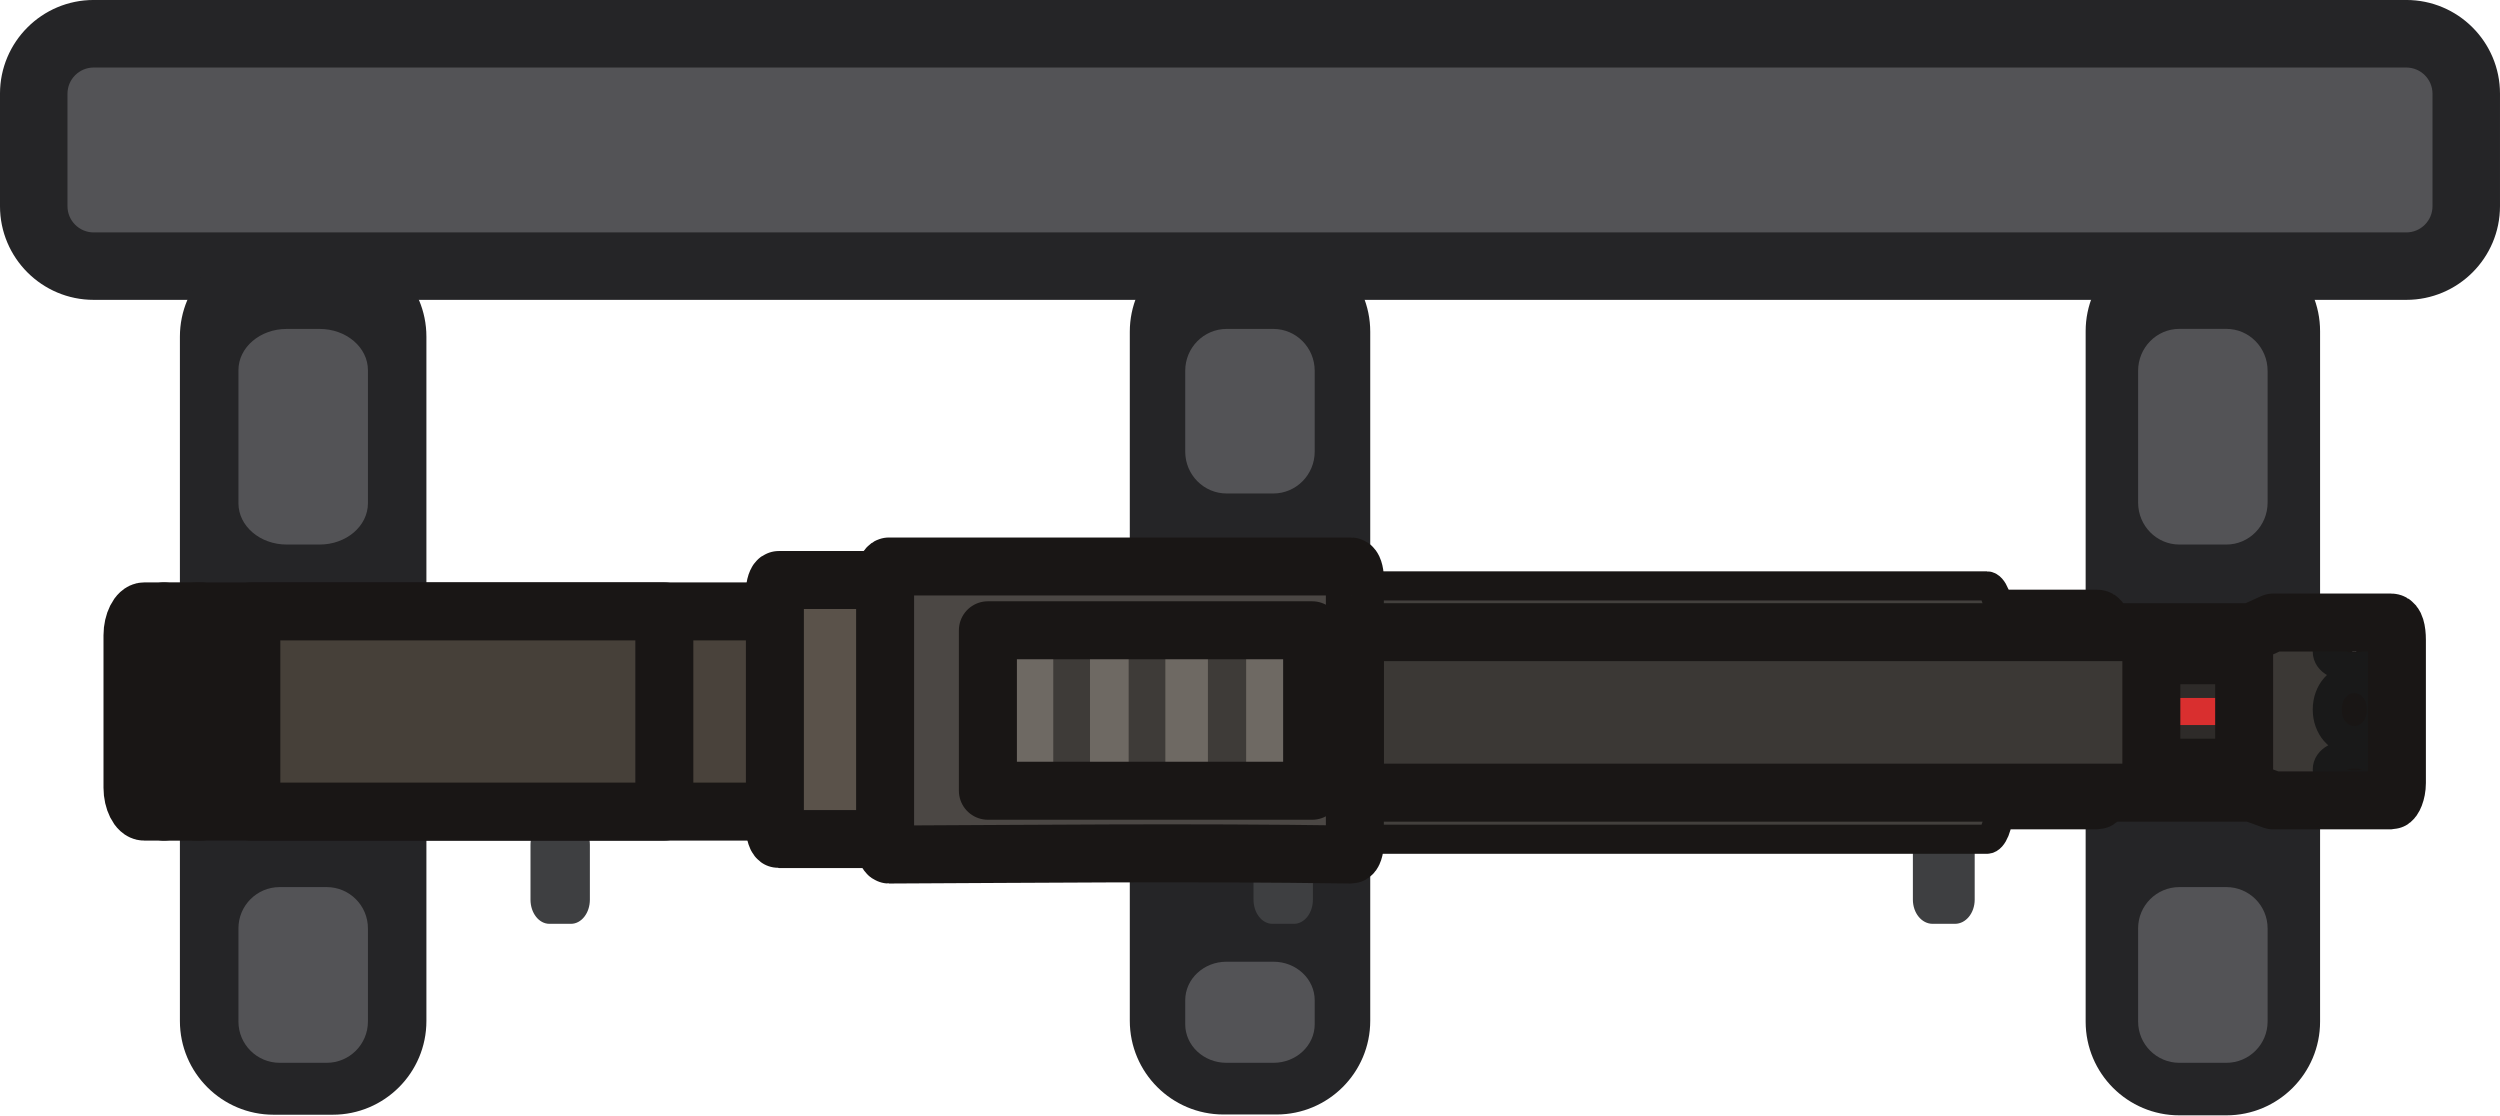
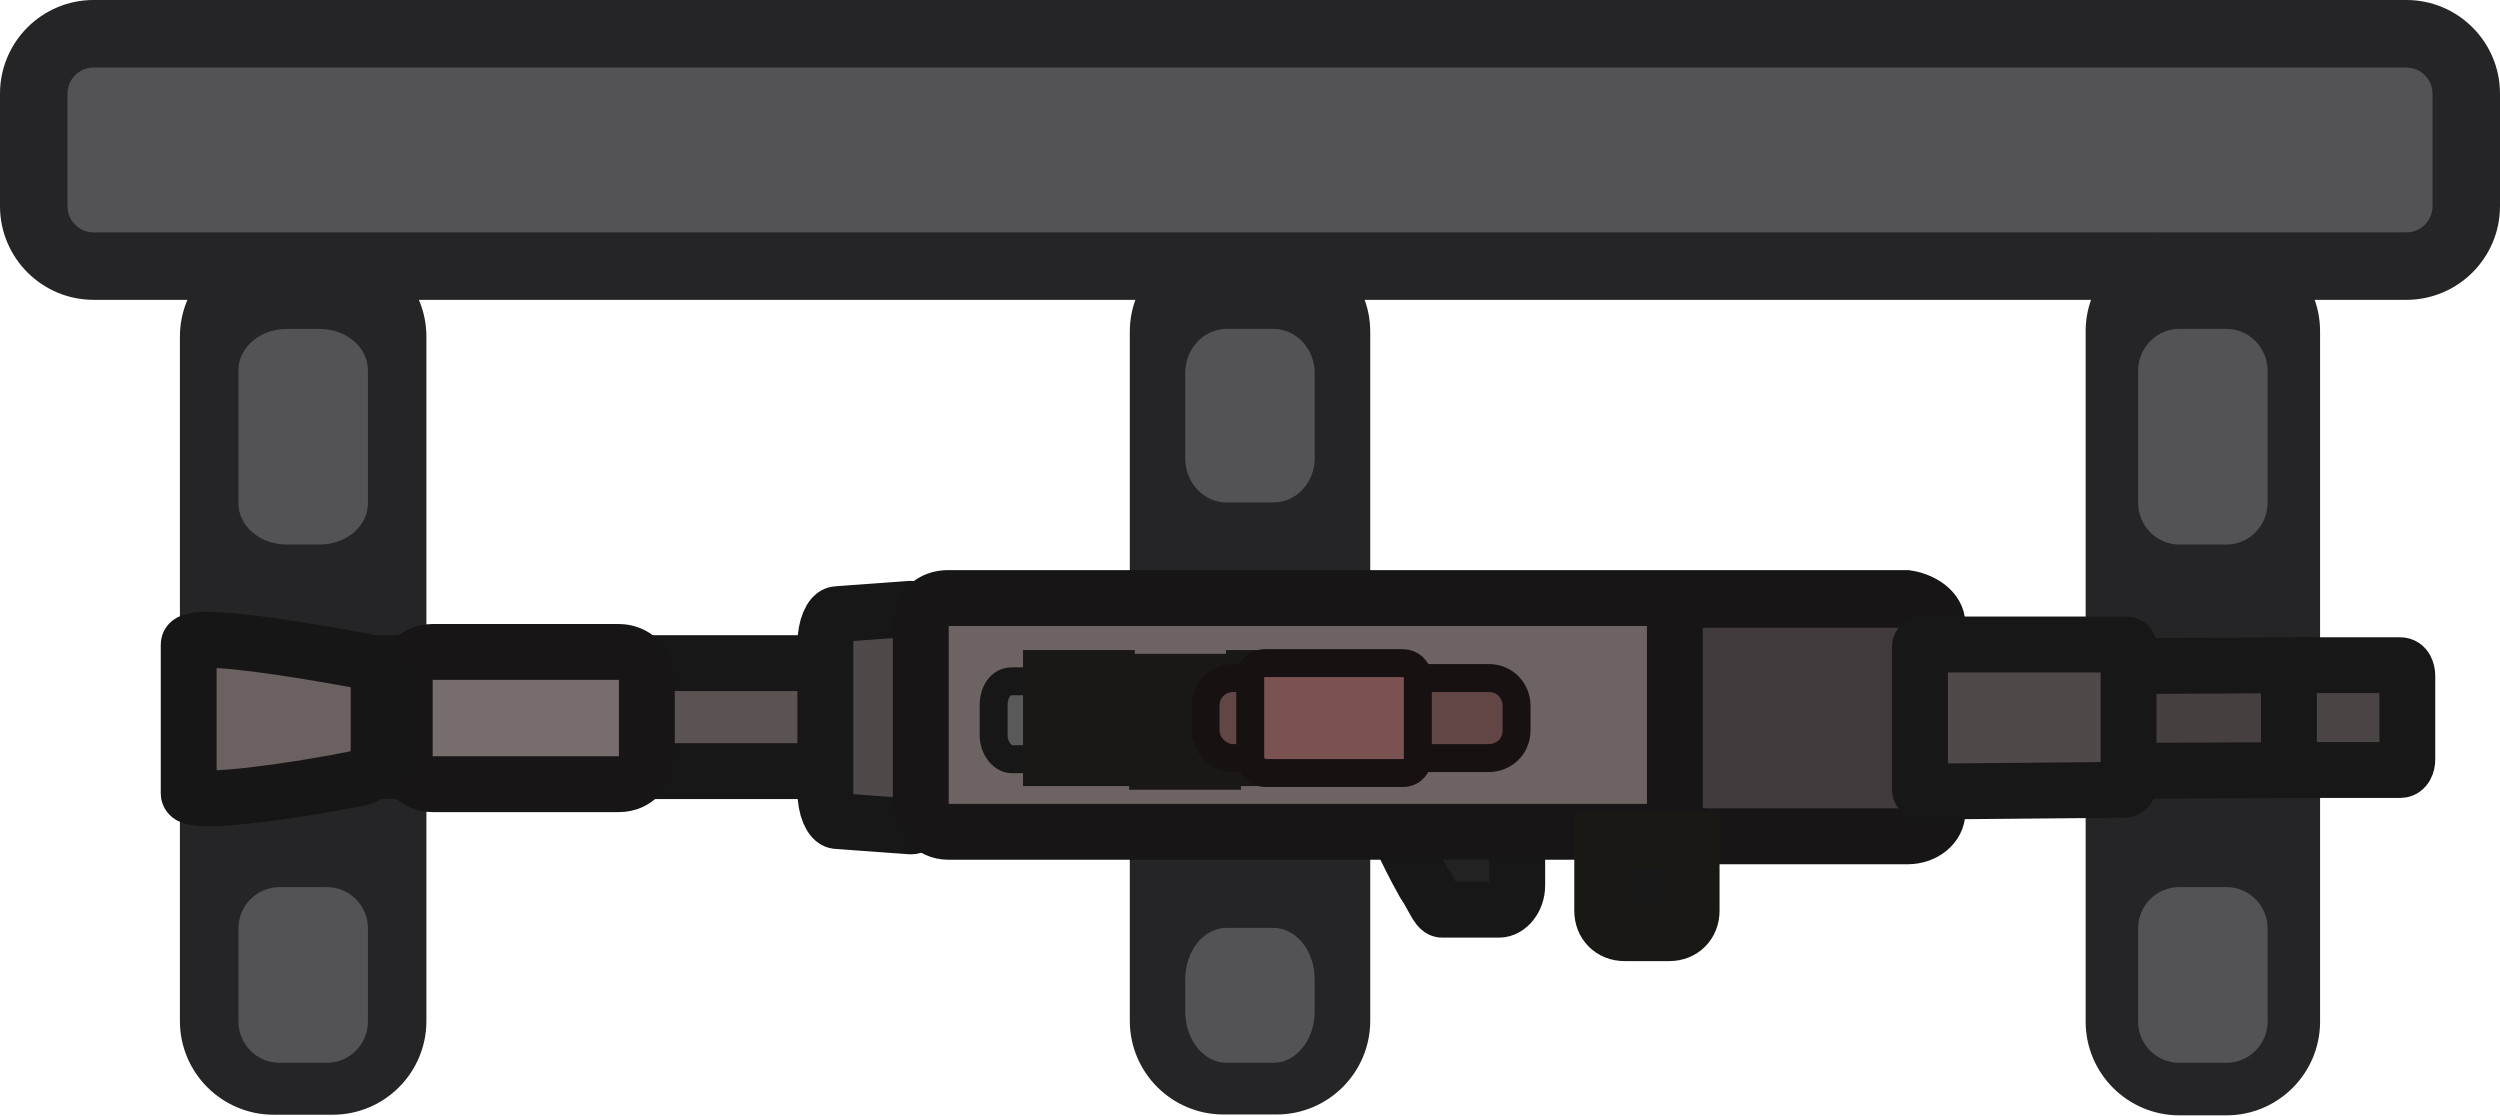
<svg xmlns="http://www.w3.org/2000/svg" width="166.744" height="74.389" viewBox="0 0 44.118 19.682" version="1.1" id="svg29172">
  <defs id="defs29169">
    <style id="style955">
      .cls-1 {
        fill: #917852;
      }

      .cls-2, .cls-3 {
        fill: #c8a572;
      }

      .cls-4 {
        fill: #121212;
      }

      .cls-5 {
        fill: #181209;
      }

      .cls-6 {
        fill: #19130b;
      }

      .cls-7 {
        fill: #9a825e;
      }

      .cls-3, .cls-8, .cls-9, .cls-10 {
        stroke-width: 3px;
      }

      .cls-3, .cls-10 {
        stroke: #1a1814;
      }

      .cls-8 {
        stroke: #121212;
      }

      .cls-8, .cls-9 {
        fill: #5e5c64;
      }

      .cls-9 {
        stroke: #171717;
      }

      .cls-10 {
        fill: #77767b;
      }
    </style>
  </defs>
  <g id="layer1" transform="translate(-7.264152,-0.288466)">
    <rect style="display:inline;fill:#252527;fill-opacity:1;stroke-width:0.057" id="rect557-2-9-3" width="44.118" height="5.292" x="-51.382" y="-5.58" rx="1.654" ry="1.654" transform="scale(-1)" />
    <rect style="display:inline;fill:#252527;fill-opacity:1;stroke-width:0.158" id="rect1020-2-7-3-2-1" width="4.137" height="15.491" x="-48.207" y="-19.971" rx="1.654" ry="1.654" transform="scale(-1)" />
    <rect style="display:inline;fill:#535356;fill-opacity:1;stroke-width:0.053" id="rect1020-2-7-3-8" width="2.285" height="3.101" x="-47.281" y="-19.044" rx="0.728" ry="0.728" transform="scale(-1)" />
    <rect style="display:inline;fill:#535356;fill-opacity:1;stroke-width:0.058" id="rect1020-2-7-3-8-5" width="2.285" height="3.806" x="-47.281" y="-9.898" rx="0.728" ry="0.74" transform="scale(-1)" />
    <rect style="display:inline;fill:#252527;fill-opacity:1;stroke-width:0.16" id="rect1020-2-7-3-2-1-1" width="4.243" height="15.467" x="-31.445" y="-19.956" rx="1.654" ry="1.654" transform="scale(-1)" />
-     <rect style="display:inline;fill:#535356;fill-opacity:1;stroke-width:0.04" id="rect1020-2-7-3-8-2-0" width="2.285" height="1.784" x="-30.465" y="-19.044" rx="0.728" ry="0.681" transform="scale(-1)" />
-     <rect style="display:inline;fill:#535356;fill-opacity:1;stroke-width:0.051" id="rect1020-2-7-3-8-5-4-0" width="2.285" height="2.904" x="-30.465" y="-8.997" rx="0.731" ry="0.739" transform="scale(-1)" />
+     <rect style="display:inline;fill:#535356;fill-opacity:1;stroke-width:0.046" id="rect1020-2-7-3-8-2-0" width="2.285" height="2.381" x="-30.465" y="-19.044" rx="0.728" ry="0.909" transform="scale(-1)" />
+     <rect style="display:inline;fill:#535356;fill-opacity:1;stroke-width:0.052" id="rect1020-2-7-3-8-5-4-0" width="2.285" height="3.064" x="-30.465" y="-9.156" rx="0.731" ry="0.78" transform="scale(-1)" />
    <rect style="display:inline;fill:#535356;fill-opacity:1;stroke-width:0.059" id="rect1018-7-2-6" width="41.736" height="2.91" x="-50.191" y="-4.39" rx="0.463" ry="0.463" transform="scale(-1)" />
    <rect style="display:inline;fill:#252527;fill-opacity:1;stroke-width:0.162" id="rect1020-2-7-3-2" width="4.35" height="15.384" x="-14.789" y="-19.96" rx="1.654" ry="1.654" transform="scale(-1)" />
    <rect style="display:inline;fill:#535356;fill-opacity:1;stroke-width:0.058" id="rect1020-2-7-3-8-5-4" width="2.285" height="3.805" x="-13.757" y="-9.898" rx="0.852" ry="0.728" transform="scale(-1)" />
    <rect style="display:inline;fill:#535356;fill-opacity:1;stroke-width:0.053" id="rect1020-2-7-3-8-2-0-3" width="2.285" height="3.101" x="-13.757" y="-19.044" rx="0.728" ry="0.728" transform="scale(-1)" />
-     <g id="g1" transform="matrix(0.7252093,0,0,0.7252093,20.87849,38.6535)">
-       <rect style="display:inline;fill:#3e3f41;fill-opacity:1;stroke-width:0.038" id="rect120" width="1.504" height="2.508" x="-29.279" y="30.422" rx="0.479" ry="0.588" transform="scale(-1)" />
-       <rect style="display:inline;fill:#3e3f41;fill-opacity:1;stroke-width:0.038" id="rect125" width="1.445" height="2.508" x="4.419" y="30.422" transform="scale(-1)" ry="0.588" rx="0.46" />
-       <rect style="display:inline;fill:#3e3f41;fill-opacity:1;stroke-width:0.038" id="rect128" width="1.445" height="2.508" x="-13.175" y="30.422" rx="0.46" ry="0.588" transform="scale(-1)" />
-       <path class="st0" d="m 29.861,-37.847 h 2.399 c 0.094,0 0.141,0.188 0.141,0.423 v 3.575 c 0,0.235 -0.094,0.423 -0.141,0.423 h -2.399 z" id="path195" style="clip-rule:evenodd;fill:#3d3b38;fill-rule:evenodd;stroke:#191615;stroke-width:1.411;stroke-linecap:round;stroke-linejoin:round;stroke-miterlimit:3.873" />
-       <path class="st1" d="m 29.86,-37.934 c 0,-0.379 -0.141,-0.711 -0.282,-0.711 H 14.197 v 6.165 h 15.381 c 0.141,0 0.282,-0.332 0.282,-0.711 z" id="path196" style="clip-rule:evenodd;fill:#43403d;fill-rule:evenodd;stroke:#191615;stroke-width:0.708;stroke-linecap:square;stroke-linejoin:round;stroke-miterlimit:3.873;stroke-dasharray:none" />
-       <path class="st2" d="m 39.176,-37.047 c 0,0.188 -0.282,0.376 -0.659,0.376 -0.376,0 -0.659,-0.141 -0.659,-0.376 0,-0.188 0.282,-0.376 0.659,-0.376 0.376,0 0.659,0.141 0.659,0.376 z" id="path197" style="clip-rule:evenodd;fill:none;fill-rule:evenodd;stroke:#191615;stroke-width:1.411;stroke-linecap:round;stroke-linejoin:round;stroke-miterlimit:3.873" />
-       <path class="st2" d="m 38.517,-34.789 c 0.39,0 0.683,-0.342 0.683,-0.781 0,-0.439 -0.293,-0.781 -0.683,-0.781 -0.39,0 -0.683,0.342 -0.683,0.781 0,0.439 0.293,0.781 0.683,0.781 z" id="path198" style="clip-rule:evenodd;fill:none;fill-rule:evenodd;stroke:#191615;stroke-width:1.411;stroke-linecap:round;stroke-linejoin:round;stroke-miterlimit:3.873" />
-       <path class="st2" d="m 39.176,-34.177 c 0,0.188 -0.282,0.376 -0.659,0.376 -0.376,0 -0.659,-0.141 -0.659,-0.376 0,-0.188 0.282,-0.376 0.659,-0.376 0.376,0 0.659,0.188 0.659,0.376 z" id="path199" style="clip-rule:evenodd;fill:none;fill-rule:evenodd;stroke:#191615;stroke-width:1.411;stroke-linecap:round;stroke-linejoin:round;stroke-miterlimit:3.873" />
-       <path class="st3" d="M 39.411,-37.753 H 36.542 l -0.517,0.188 H 14.196 v 3.905 h 21.828 l 0.517,0.188 h 2.87 c 0.094,0 0.141,-0.188 0.141,-0.423 v -3.481 c 0,-0.188 -0.047,-0.376 -0.141,-0.376 z m -0.235,0.706 c 0,0.188 -0.282,0.376 -0.659,0.376 -0.376,0 -0.659,-0.141 -0.659,-0.376 0,-0.188 0.282,-0.376 0.659,-0.376 0.376,0 0.659,0.141 0.659,0.376 z m -0.659,2.164 c 0.376,0 0.659,-0.329 0.659,-0.753 0,-0.423 -0.282,-0.753 -0.659,-0.753 -0.376,0 -0.659,0.329 -0.659,0.753 0,0.423 0.282,0.753 0.659,0.753 z m 0,1.082 c 0.376,0 0.659,-0.141 0.659,-0.376 0,-0.188 -0.282,-0.376 -0.659,-0.376 -0.376,0 -0.659,0.141 -0.659,0.376 0,0.188 0.282,0.376 0.659,0.376 z" id="path200" style="clip-rule:evenodd;fill:#3b3835;fill-rule:evenodd;stroke:#191919;stroke-width:0.706;stroke-linecap:round;stroke-linejoin:round;stroke-miterlimit:3.873" />
-       <path class="st4" d="m -15.549,-37.444 c 0,-0.309 0.142,-0.58 0.284,-0.58 h 0.474 v 4.871 h -0.474 c -0.142,0 -0.284,-0.271 -0.284,-0.58 z" id="path201" style="clip-rule:evenodd;fill:#413b35;fill-rule:evenodd;stroke:#191615;stroke-width:1.411;stroke-linecap:round;stroke-linejoin:round;stroke-miterlimit:3.873" />
-       <rect x="-14.771" y="-38.026" class="st5" width="0.87" height="4.875" id="rect201" style="clip-rule:evenodd;fill:#433d37;fill-rule:evenodd;stroke:#191615;stroke-width:1.411;stroke-linecap:square;stroke-linejoin:round;stroke-miterlimit:7.47" />
-       <rect x="-13.984" y="-38.024" class="st6" width="14.127" height="4.871" id="rect202" style="clip-rule:evenodd;fill:#49423b;fill-rule:evenodd;stroke:#191615;stroke-width:1.411;stroke-linecap:square;stroke-linejoin:round;stroke-miterlimit:7.47" />
-       <rect x="-12.657" y="-38.024" class="st7" width="10.05" height="4.871" id="rect203" style="clip-rule:evenodd;fill:#464039;fill-rule:evenodd;stroke:#191615;stroke-width:1.411;stroke-linecap:square;stroke-linejoin:round;stroke-miterlimit:7.47" />
-       <path class="st8" d="M 2.905,-38.788 H 0.177 c -0.047,0 -0.094,0.141 -0.094,0.282 v 5.739 c 0,0.141 0.047,0.282 0.094,0.282 H 2.905 c 0.047,0 0.094,-0.141 0.094,-0.282 v -5.739 c 0,-0.141 -0.047,-0.282 -0.094,-0.282 z" id="path203" style="clip-rule:evenodd;fill:#5a524a;fill-rule:evenodd;stroke:#191615;stroke-width:1.411;stroke-linecap:round;stroke-linejoin:round;stroke-miterlimit:7.47" />
-       <path class="st9" d="M 2.858,-39.117 H 14.102 c 0.047,0 0.094,0.141 0.094,0.282 v 6.445 c 0,0.141 -0.047,0.283 -0.094,0.282 -4.096,-0.058 -7.584,-0.015 -11.243,0 -0.047,1.88e-4 -0.094,-0.141 -0.094,-0.282 v -6.445 c 0,-0.141 0.047,-0.282 0.094,-0.282 z" id="path204" style="clip-rule:evenodd;fill:#4b4744;fill-rule:evenodd;stroke:#191615;stroke-width:1.411;stroke-linecap:round;stroke-linejoin:round;stroke-miterlimit:7.47" />
-       <rect x="4.928" y="-37.565" class="st10" width="8.656" height="3.905" id="rect204" style="clip-rule:evenodd;fill:#3e3b38;fill-rule:evenodd;stroke-width:0.47" />
-       <rect x="4.928" y="-37.565" class="st11" width="0.376" height="3.905" id="rect205" style="fill:#484541;stroke-width:0.47" />
-       <rect x="5.963" y="-37.565" class="st12" width="0.894" height="3.905" id="rect206" style="fill:#6e6963;stroke-width:0.47" />
-       <rect x="7.751" y="-37.565" class="st12" width="0.941" height="3.905" id="rect207" style="fill:#6e6963;stroke-width:0.47" />
-       <rect x="9.585" y="-37.565" class="st12" width="1.035" height="3.905" id="rect208" style="fill:#6e6963;stroke-width:0.47" />
-       <rect x="11.551" y="-37.565" class="st12" width="0.905" height="3.905" id="rect209" style="fill:#6e6963;stroke-width:0.43" />
-       <rect x="13.208" y="-37.565" class="st11" width="0.376" height="3.905" id="rect210" style="fill:#484541;stroke-width:0.47" />
-       <rect x="33.578" y="-36.247" class="st13" width="2.258" height="1.322" id="rect211" style="fill:#2e2b29;stroke-width:0.47" />
-       <rect x="34.2" y="-35.918" class="st14" width="0.997" height="0.659" id="rect212" style="fill:#d92f2f;stroke-width:0.47" />
-       <rect x="33.578" y="-36.953" class="st2" width="2.258" height="2.729" id="rect213" style="clip-rule:evenodd;fill:none;fill-rule:evenodd;stroke:#191615;stroke-width:1.411;stroke-linecap:round;stroke-linejoin:round;stroke-miterlimit:3.873" />
-       <path class="st2" d="m 36.542,-37.753 h 2.87 c 0.094,0 0.141,0.188 0.141,0.423 v 3.481 c 0,0.235 -0.094,0.423 -0.141,0.423 H 36.542 l -0.517,-0.188 H 14.196 v -3.905 h 21.828 z" id="path213" style="clip-rule:evenodd;fill:none;fill-rule:evenodd;stroke:#191615;stroke-width:1.411;stroke-linecap:round;stroke-linejoin:round;stroke-miterlimit:3.873" />
-       <rect x="5.266" y="-37.565" class="st2" width="7.892" height="3.905" id="rect214" style="clip-rule:evenodd;fill:none;fill-rule:evenodd;stroke:#191615;stroke-width:1.411;stroke-linecap:round;stroke-linejoin:round;stroke-miterlimit:3.873" />
+     <g id="Layer_1-2" data-name="Layer 1" transform="matrix(0,0.3286549,-0.3286549,0,50.23969,10.349)">
+       <rect id="rect1" class="cls-6" x="4.995" y="85.23" width="5.8" height="30.5" style="fill:#5b5252;stroke:#171717;stroke-width:3px" />
+       <g id="svg623">
+         <g id="g84">
+           <g id="g37">
+             <path id="path1" class="cls-8" d="m 3.664,81.198 h 8.512 c 0.866,0 1.587,0.318 1.587,0.636 l -0.289,3.975 c 0,0.318 -0.721,0.636 -1.587,0.636 H 3.953 c -0.866,0 -1.587,-0.318 -1.587,-0.636 L 2.077,81.835 c 0,-0.238 0.721,-0.636 1.587,-0.636 z" style="fill:#504949;stroke:#171717;stroke-width:3px" />
+             <path id="rect3" class="cls-4" d="m 7.127,21.791 h 1.587 c 0.433,0 0.866,0.244 0.866,0.733 v 1.834 c 0,0.367 -0.289,0.733 -0.866,0.733 h -1.587 c -0.433,0 -0.866,-0.244 -0.866,-0.733 v -1.956 c 0,-0.244 0.433,-0.611 0.866,-0.611 z" style="fill:#d8d8d8;stroke:#171717;stroke-width:3px" />
+             <path id="rect4" class="cls-5" d="m 5.972,5.901 h 3.895 c 0.433,0 0.866,0.244 0.866,0.733 l 0.144,30.315 c 0,0.367 -0.289,0.733 -0.866,0.733 H 6.117 c -0.433,0 -0.866,-0.244 -0.866,-0.733 L 5.107,6.634 c 0,-0.489 0.433,-0.733 0.866,-0.733 z" style="fill:#463f3f;stroke:#171717;stroke-width:3px" />
+             <path id="path6" class="cls-7" d="m 14.917,49.295 h 2.02 c 0.721,0 1.298,0.489 1.298,0.978 v 3.056 c 0,0.244 -0.721,0.489 -1.443,0.978 -0.866,0.489 -1.875,0.978 -1.875,0.978 -0.721,0 -1.298,-0.489 -1.298,-0.978 v -4.156 c 0,-0.244 0.577,-0.856 1.298,-0.856 z" style="fill:#222222;stroke:#171717;stroke-width:3px" />
+             <path id="rect8" class="cls-12" d="m 2.943,26.925 h 9.81 c 0.721,0 1.298,0.611 1.298,1.467 V 79.854 c 0,0.856 -0.721,1.467 -1.443,1.467 H 2.798 C 2.077,81.321 1.5,80.71 1.5,79.854 V 28.392 c 0.144,-0.978 0.721,-1.467 1.443,-1.467 z" style="fill:#6e6363;stroke:#171516;stroke-width:3px" />
+             <path id="rect9" class="cls-9" d="m 5.684,1.5 h 4.472 c 0.289,0 0.577,0.122 0.577,0.367 v 5.623 c 0,0.122 -0.144,0.367 -0.577,0.367 H 5.684 C 5.395,7.856 5.107,7.734 5.107,7.49 V 1.867 C 5.107,1.622 5.395,1.5 5.684,1.5 Z" style="fill:#4b4444;stroke:#171717;stroke-width:3px" />
+             <path id="rect17" class="cls-3" d="m 7.127,56.873 h 1.587 c 0.721,0 1.298,0.367 1.298,0.978 l 0.144,18.58 c 0,0.489 -0.577,0.978 -1.298,0.978 h -1.587 c -0.721,0 -1.298,-0.367 -1.298,-0.978 L 5.828,57.851 C 5.684,57.485 6.405,56.873 7.127,56.873 Z" style="fill:#595959;stroke:#171717;stroke-width:1.5px" />
+           </g>
+         </g>
+       </g>
+       <path id="path2" class="cls-13" d="m 12.995,40.83 h -10.1 c -0.7,0 -1.3,-0.7 -1.3,-1.6 v -10.9 c 0,-0.8 0.6,-1.6 1.3,-1.6 h 10.1 c 0.7,0 1.3,0.7 1.3,1.6 v 10.9 c -0.1,1 -0.6,1.6 -1.3,1.6 z" style="fill:#403a3c;stroke:#171515;stroke-width:3px" />
+       <path id="path3" class="cls-14" d="m 9.995,109.03 h -4.1 c -0.8,0 -1.5,-0.6 -1.5,-1.5 v -10 c 0,-0.8 0.6,-1.5 1.5,-1.5 h 4.1 c 0.8,0 1.5,0.6 1.5,1.5 v 10 c 0,0.9 -0.7,1.5 -1.5,1.5 z" style="fill:#786d6d;stroke:#171516;stroke-width:3px" />
+       <path id="path4" class="cls-8" d="m 4.095,16.467 c -0.1,0 -0.1,0.1 -0.1,0.1 v 11 c 0,0.1 0.1,0.1 0.1,0.1 h 7.7 c 0.1,0 0.1,-0.1 0.1,-0.1 L 11.797,16.696 C 11.796,16.569 11.693,16.467 11.566,16.467 Z" style="fill:#504949;stroke:#171717;stroke-width:3px" />
+       <path id="path91" class="cls-10" d="m 18.295,44.73 h -3.8 v -4.8 h 3.8 c 0.7,0 1.2,0.5 1.2,1.2 v 2.4 c 0,0.7 -0.5,1.2 -1.2,1.2 z" style="fill:#171717" />
+       <path id="path92" class="cls-11" d="m 11.995,120.63 h -8 c -0.9,0 0.9,-9.4 0.9,-9.4 0.1,-0.5 0.8,-0.8 1.5,-0.8 h 3.2 c 0.7,0 1.3,0.3 1.5,0.8 0.133,0.178 1.8,9.4 0.9,9.4 z" style="fill:#6b6161;stroke:#171616;stroke-width:3px" />
+       <rect id="rect92" class="cls-10" x="5.795" y="71.33" width="4.3" height="3" style="fill:#171717" />
+       <rect id="rect93" class="cls-10" x="5.995" y="65.63" width="4.3" height="3" style="fill:#171717" />
+       <rect id="rect94" class="cls-10" x="5.795" y="60.43" width="4.3" height="3" style="fill:#171717" />
+       <path id="path94" class="cls-2" d="m 8.595,66.03 h -1.3 c -0.9,0 -1.5,-0.7 -1.5,-1.5 v -13.7 c 0,-0.9 0.7,-1.5 1.5,-1.5 h 1.3 c 0.9,0 1.5,0.7 1.5,1.5 v 13.7 c 0,0.8 -0.7,1.5 -1.5,1.5 z" style="fill:#624646;stroke:#171111;stroke-width:1.5px;stroke-miterlimit:3.994" />
+       <path id="path95" class="cls-1" d="m 10.095,63.63 h -4.3 c -0.4,0 -0.8,-0.3 -0.8,-0.8 v -7.4 c 0,-0.4 0.3,-0.8 0.8,-0.8 h 4.3 c 0.4,0 0.8,0.3 0.8,0.8 v 7.4 c 0,0.4 -0.4,0.8 -0.8,0.8 z" style="fill:#7a5252;stroke:#171111;stroke-width:1.5px;stroke-miterlimit:3.994" />
    </g>
  </g>
</svg>
